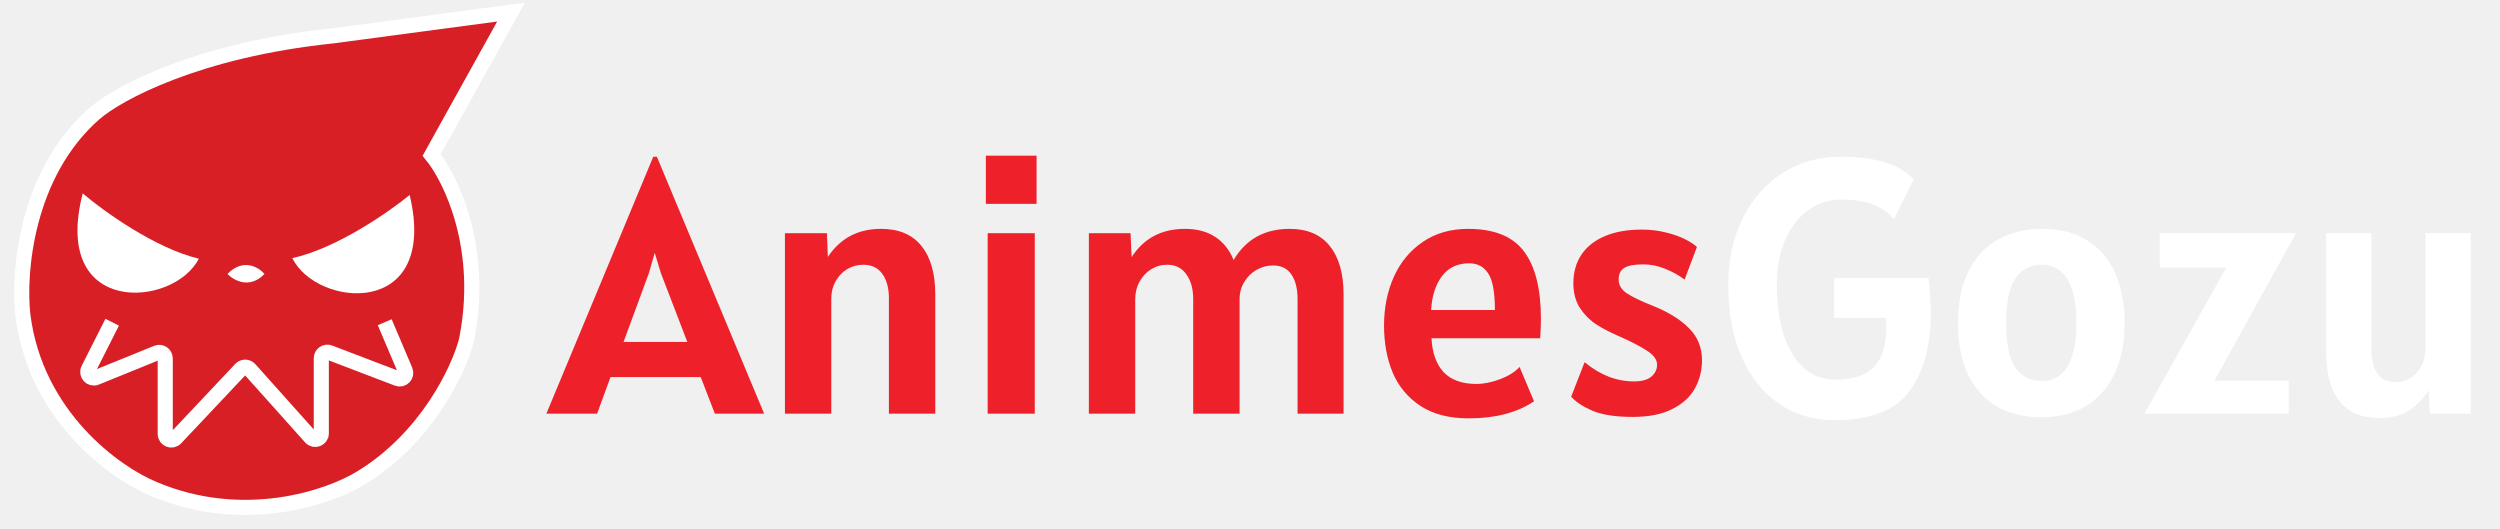
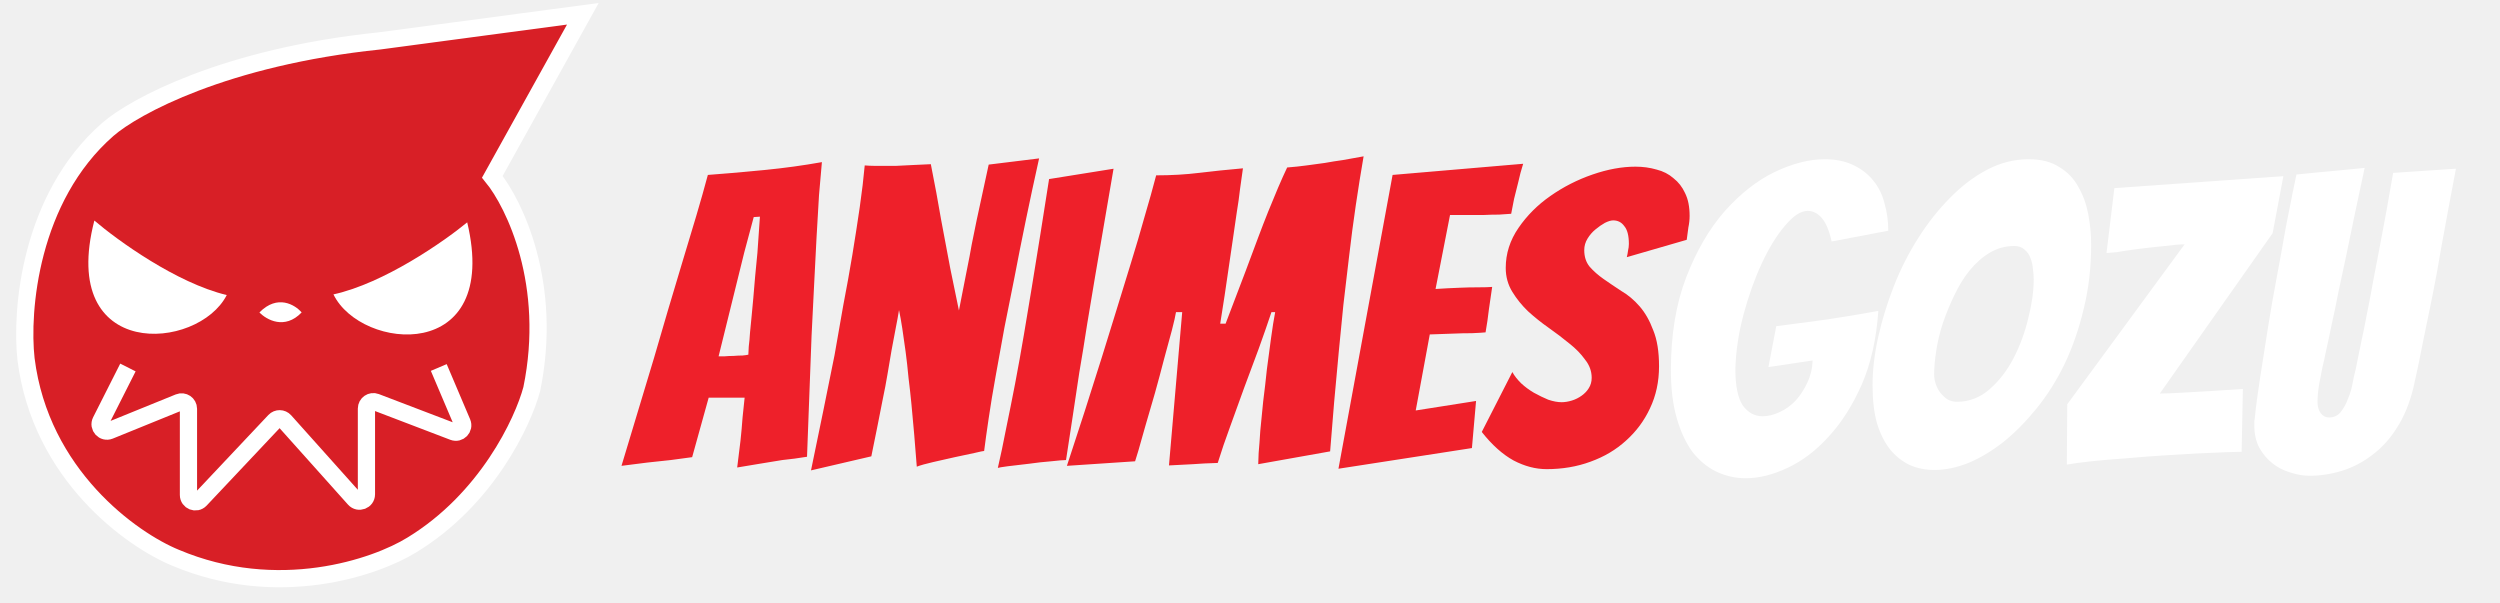
- <svg xmlns="http://www.w3.org/2000/svg" width="828" height="175" viewBox="0 0 828 175" fill="none">
-   <path d="M232.08 124.88H202.2L197.76 137H180.96L216.36 51.92H217.56L253.08 137H236.76L232.08 124.88ZM227.64 113.24L218.88 90.44L216.84 83.72L214.92 90.44L206.52 113.24H227.64ZM291.766 75.8C297.726 75.8 302.206 77.7 305.206 81.5C308.246 85.26 309.766 90.6 309.766 97.52V137H294.406V98.84C294.406 95.44 293.686 92.74 292.246 90.74C290.806 88.7 288.686 87.68 285.886 87.68C284.006 87.68 282.246 88.16 280.606 89.12C279.006 90.08 277.726 91.42 276.766 93.14C275.806 94.82 275.326 96.72 275.326 98.84V137H259.966V77.24H273.886L274.186 85.1C278.306 78.9 284.166 75.8 291.766 75.8ZM326.517 51.56H343.317V67.52H326.517V51.56ZM327.117 77.24H342.717V137H327.117V77.24ZM427.11 75.8C432.99 75.8 437.43 77.7 440.43 81.5C443.47 85.26 444.99 90.6 444.99 97.52V137H429.75V99.08C429.75 95.6 429.07 92.88 427.71 90.92C426.39 88.92 424.35 87.92 421.59 87.92C419.71 87.92 417.91 88.4 416.19 89.36C414.51 90.32 413.15 91.66 412.11 93.38C411.07 95.06 410.55 96.96 410.55 99.08V137H395.19V99.08C395.19 95.68 394.43 92.94 392.91 90.86C391.43 88.74 389.31 87.68 386.55 87.68C384.63 87.68 382.87 88.18 381.27 89.18C379.67 90.14 378.39 91.5 377.43 93.26C376.47 94.98 375.99 96.92 375.99 99.08V137H360.63V77.24H374.43L374.79 85.16C378.83 78.92 384.71 75.8 392.43 75.8C396.43 75.8 399.77 76.68 402.45 78.44C405.17 80.2 407.21 82.76 408.57 86.12C412.65 79.24 418.83 75.8 427.11 75.8ZM486.472 138.56C480.032 138.56 474.712 137.2 470.512 134.48C466.312 131.72 463.232 128.04 461.272 123.44C459.352 118.84 458.392 113.64 458.392 107.84C458.392 101.92 459.472 96.54 461.632 91.7C463.832 86.82 467.032 82.96 471.232 80.12C475.432 77.24 480.432 75.8 486.232 75.8C494.872 75.8 501.052 78.3 504.772 83.3C508.492 88.26 510.352 95.68 510.352 105.56C510.352 107.48 510.272 109.64 510.112 112.04H474.112C474.352 116.88 475.692 120.62 478.132 123.26C480.612 125.86 484.232 127.16 488.992 127.16C491.472 127.16 494.132 126.62 496.972 125.54C499.812 124.42 501.912 123.08 503.272 121.52L508.072 132.92C502.432 136.68 495.232 138.56 486.472 138.56ZM495.112 102.68C495.112 96.8 494.372 92.76 492.892 90.56C491.452 88.32 489.352 87.2 486.592 87.2C482.712 87.2 479.692 88.64 477.532 91.52C475.412 94.4 474.232 98.12 473.992 102.68H495.112ZM540.778 138.08C535.058 138.08 530.558 137.38 527.278 135.98C524.038 134.54 521.738 133 520.378 131.36L524.818 119.96C529.938 124.2 535.378 126.32 541.138 126.32C543.738 126.32 545.658 125.8 546.898 124.76C548.178 123.68 548.818 122.36 548.818 120.8C548.818 119.12 547.718 117.58 545.518 116.18C543.358 114.74 540.138 113.08 535.858 111.2C533.098 110 530.698 108.74 528.658 107.42C526.618 106.1 524.838 104.32 523.318 102.08C521.838 99.8 521.098 97.04 521.098 93.8C521.098 90.2 521.978 87.06 523.738 84.38C525.538 81.7 528.138 79.64 531.538 78.2C534.938 76.76 539.018 76.04 543.778 76.04C546.618 76.04 549.278 76.36 551.758 77C554.278 77.6 556.418 78.36 558.178 79.28C559.938 80.16 561.218 81 562.018 81.8L557.938 92.6C556.098 91.2 553.978 90.02 551.578 89.06C549.218 88.06 546.778 87.56 544.258 87.56C541.258 87.56 539.138 87.96 537.898 88.76C536.698 89.52 536.098 90.8 536.098 92.6C536.098 94.4 536.978 95.9 538.738 97.1C540.538 98.3 543.298 99.64 547.018 101.12C552.378 103.24 556.498 105.76 559.378 108.68C562.258 111.56 563.698 115.08 563.698 119.24C563.698 122.72 562.898 125.88 561.298 128.72C559.738 131.52 557.238 133.78 553.798 135.5C550.398 137.22 546.058 138.08 540.778 138.08Z" fill="#EE202A" />
-   <path d="M638.761 92.12C639.241 97.08 639.481 100.96 639.481 103.76C639.481 114.4 637.161 122.96 632.521 129.44C627.881 135.92 619.521 139.16 607.441 139.16C600.721 139.16 594.701 137.38 589.381 133.82C584.101 130.26 579.941 125.12 576.901 118.4C573.901 111.64 572.401 103.64 572.401 94.4C572.401 86.2 573.981 78.88 577.141 72.44C580.301 66 584.681 60.98 590.281 57.38C595.921 53.74 602.321 51.92 609.481 51.92C614.361 51.92 618.401 52.3 621.601 53.06C624.841 53.82 627.341 54.72 629.101 55.76C630.861 56.8 632.441 58 633.841 59.36L627.241 72.68C623.921 68.28 618.081 66.08 609.721 66.08C605.721 66.08 602.101 67.26 598.861 69.62C595.621 71.98 593.081 75.28 591.241 79.52C589.401 83.76 588.481 88.6 588.481 94.04C588.481 100.6 589.261 106.28 590.821 111.08C592.421 115.84 594.661 119.48 597.541 122C600.461 124.48 603.841 125.72 607.681 125.72C613.721 125.72 618.061 124.3 620.701 121.46C623.381 118.62 624.721 114.32 624.721 108.56C624.721 107.92 624.681 106.84 624.601 105.32H607.441V92.12H638.761ZM676.07 138.2C670.23 138.2 665.25 136.96 661.13 134.48C657.01 132 653.87 128.44 651.71 123.8C649.55 119.12 648.47 113.52 648.47 107C648.47 100.48 649.57 94.88 651.77 90.2C654.01 85.52 657.23 81.96 661.43 79.52C665.67 77.04 670.71 75.8 676.55 75.8C682.35 75.8 687.27 77.08 691.31 79.64C695.39 82.16 698.47 85.76 700.55 90.44C702.63 95.12 703.67 100.64 703.67 107C703.67 113.32 702.59 118.84 700.43 123.56C698.27 128.24 695.11 131.86 690.95 134.42C686.83 136.94 681.87 138.2 676.07 138.2ZM676.31 126.2C680.03 126.2 682.85 124.58 684.77 121.34C686.73 118.1 687.71 113.32 687.71 107C687.71 100.64 686.73 95.84 684.77 92.6C682.85 89.32 680.03 87.68 676.31 87.68C672.39 87.68 669.43 89.22 667.43 92.3C665.43 95.38 664.43 100.28 664.43 107C664.43 113.72 665.43 118.6 667.43 121.64C669.43 124.68 672.39 126.2 676.31 126.2ZM733.423 126.08H758.023V137H710.263L737.323 88.64H715.303V77.24H760.423L733.423 126.08ZM818.303 77.24V137H804.743L804.443 129.26C802.683 132.02 800.503 134.24 797.903 135.92C795.343 137.6 792.063 138.44 788.063 138.44C782.143 138.44 777.723 136.56 774.803 132.8C771.883 129.04 770.423 123.68 770.423 116.72V77.24H785.423V115.4C785.423 118.88 786.043 121.62 787.283 123.62C788.563 125.58 790.583 126.56 793.343 126.56C795.223 126.56 796.903 126.1 798.383 125.18C799.903 124.22 801.103 122.9 801.983 121.22C802.863 119.5 803.303 117.56 803.303 115.4V77.24H818.303Z" fill="white" />
+ <svg xmlns="http://www.w3.org/2000/svg" width="726" height="175" viewBox="0 0 726 175" fill="none">
+   <path d="M227.16 133.6C225.16 133.92 222.96 134.28 220.56 134.68C218.16 135.08 216 135.44 214.08 135.76C214.4 133.12 214.72 130.52 215.04 127.96C215.28 125.72 215.48 123.48 215.64 121.24C215.88 119 216.08 117.08 216.24 115.48H205.8L201 132.76C199.24 133 197.16 133.28 194.76 133.6C192.36 133.84 190.12 134.08 188.04 134.32C185.48 134.64 182.96 134.96 180.48 135.28C183.68 124.64 186.84 114.16 189.96 103.84C191.24 99.52 192.56 95 193.92 90.28C195.36 85.56 196.76 80.88 198.12 76.24C199.56 71.52 200.92 67 202.2 62.68C203.48 58.36 204.6 54.4 205.56 50.8C211 50.4 216.52 49.92 222.12 49.36C227.8 48.8 233.32 48.04 238.68 47.08C238.44 49.64 238.16 52.84 237.84 56.68C237.6 60.44 237.36 64.56 237.12 69.04C236.88 73.52 236.64 78.2 236.4 83.08C236.16 87.96 235.92 92.76 235.68 97.48C235.28 108.52 234.84 120.24 234.36 132.64C231.96 133.04 229.56 133.36 227.16 133.6ZM208.68 103.48C209 103.48 209.56 103.48 210.36 103.48C211.24 103.4 212.12 103.36 213 103.36C213.96 103.28 214.84 103.24 215.64 103.24C216.44 103.16 217 103.08 217.32 103C217.32 102.52 217.36 101.72 217.44 100.6C217.6 99.4 217.72 98.08 217.8 96.64C217.96 95.12 218.12 93.48 218.28 91.72C218.44 89.96 218.6 88.24 218.76 86.56C219.08 82.48 219.48 78.08 219.96 73.36L220.68 62.92L218.88 63.04L216.12 73.36L208.68 103.48ZM235.514 136.6C237.914 125.08 240.194 113.92 242.354 103.12C243.154 98.48 243.994 93.68 244.874 88.72C245.834 83.76 246.714 78.88 247.514 74.08C248.314 69.2 249.034 64.56 249.674 60.16C250.314 55.68 250.794 51.64 251.114 48.04C252.154 48.12 253.034 48.16 253.754 48.16C254.474 48.16 255.314 48.16 256.274 48.16C257.394 48.16 258.754 48.16 260.354 48.16C261.954 48.08 263.554 48 265.154 47.92C266.754 47.84 268.474 47.76 270.314 47.68C271.434 53.28 272.434 58.68 273.314 63.88C274.194 68.44 275.074 73.12 275.954 77.92C276.914 82.72 277.754 86.8 278.474 90.16C278.794 88.56 279.154 86.72 279.554 84.64C279.954 82.48 280.394 80.24 280.874 77.92C281.354 75.6 281.794 73.28 282.194 70.96C282.674 68.56 283.154 66.2 283.634 63.88C284.754 58.68 285.914 53.32 287.114 47.8L301.754 46C299.034 58.24 296.634 69.84 294.554 80.8C293.594 85.52 292.634 90.32 291.674 95.2C290.794 100 289.954 104.64 289.154 109.12C288.354 113.52 287.674 117.64 287.114 121.48C286.554 125.24 286.114 128.4 285.794 130.96C285.554 130.96 284.594 131.16 282.914 131.56C281.314 131.88 279.434 132.28 277.274 132.76C275.194 133.24 273.074 133.72 270.914 134.2C268.834 134.68 267.274 135.12 266.234 135.52C265.754 129.12 265.234 123.04 264.674 117.28C264.434 114.8 264.154 112.28 263.834 109.72C263.594 107.08 263.314 104.56 262.994 102.16C262.674 99.76 262.354 97.52 262.034 95.44C261.714 93.36 261.394 91.56 261.074 90.04C260.834 91.56 260.514 93.32 260.114 95.32C259.714 97.32 259.314 99.44 258.914 101.68C258.514 103.92 258.114 106.28 257.714 108.76C257.314 111.16 256.874 113.48 256.394 115.72C255.354 121.08 254.234 126.68 253.034 132.52L235.514 136.6ZM309.572 133.6C308.852 133.6 307.412 133.72 305.252 133.96C303.172 134.12 301.012 134.36 298.772 134.68C296.532 134.92 294.492 135.16 292.652 135.4C290.892 135.64 289.932 135.8 289.772 135.88C290.572 132.44 291.372 128.64 292.172 124.48C293.052 120.24 293.932 115.84 294.812 111.28C295.692 106.64 296.532 101.96 297.332 97.24C298.132 92.52 298.892 87.96 299.612 83.56C301.292 73.32 302.972 62.8 304.652 52L323.372 49C321.532 59.72 319.732 70.24 317.972 80.56C317.252 84.96 316.492 89.52 315.692 94.24C314.972 98.96 314.212 103.64 313.412 108.28C312.692 112.92 312.012 117.44 311.372 121.84C310.732 126.16 310.132 130.08 309.572 133.6ZM309.83 135.28C313.35 124.64 316.71 114.2 319.91 103.96C321.27 99.64 322.67 95.12 324.11 90.4C325.55 85.68 326.99 81 328.43 76.36C329.87 71.72 331.19 67.24 332.39 62.92C333.67 58.6 334.79 54.6 335.75 50.92C340.15 50.92 344.31 50.68 348.23 50.2C352.15 49.72 356.39 49.28 360.95 48.88C360.71 50.64 360.43 52.64 360.11 54.88C359.87 57.04 359.55 59.32 359.15 61.72C358.83 64.12 358.47 66.6 358.07 69.16C357.67 71.72 357.19 75 356.63 79C356.07 83 355.31 88 354.35 94H355.91C358.23 87.92 360.15 82.88 361.67 78.88C363.19 74.8 364.43 71.48 365.39 68.92C366.35 66.36 367.31 63.88 368.27 61.48C369.31 59 370.27 56.68 371.15 54.52C372.11 52.28 372.99 50.32 373.79 48.64C375.79 48.48 377.67 48.28 379.43 48.04C381.19 47.8 382.95 47.56 384.71 47.32C386.47 47 388.23 46.72 389.99 46.48C391.83 46.16 393.83 45.8 395.99 45.4C395.19 50.04 394.43 54.8 393.71 59.68C392.99 64.56 392.35 69.44 391.79 74.32C391.23 79.12 390.67 83.88 390.11 88.6C389.63 93.32 389.19 97.8 388.79 102.04C387.83 111.96 386.99 121.64 386.27 131.08L365.39 134.8C365.39 134.4 365.43 133.32 365.51 131.56C365.67 129.8 365.83 127.64 365.99 125.08C366.23 122.52 366.51 119.68 366.83 116.56C367.23 113.44 367.59 110.32 367.91 107.2C368.31 104.08 368.71 101.08 369.11 98.2C369.51 95.24 369.91 92.72 370.31 90.64H369.23C368.11 94 366.87 97.56 365.51 101.32C364.15 105 362.75 108.76 361.31 112.6C359.95 116.44 358.59 120.2 357.23 123.88C355.87 127.56 354.67 131.08 353.63 134.44C350.83 134.52 348.43 134.64 346.43 134.8C344.43 134.88 342.11 135 339.47 135.16L343.31 90.64H341.51C341.35 91.68 340.95 93.44 340.31 95.92C339.67 98.32 338.91 101.12 338.03 104.32C337.23 107.44 336.35 110.72 335.39 114.16C334.43 117.52 333.51 120.68 332.63 123.64C331.83 126.52 331.15 128.92 330.59 130.84C330.03 132.68 329.71 133.72 329.63 133.96L309.83 135.28ZM388.687 136.12L404.407 50.8L442.327 47.56C441.767 49.32 441.287 51.12 440.887 52.96C440.487 54.48 440.087 56.08 439.687 57.76C439.367 59.36 439.087 60.8 438.847 62.08C438.047 62.16 436.887 62.24 435.367 62.32C433.927 62.32 432.367 62.36 430.687 62.44C429.007 62.44 427.287 62.44 425.527 62.44C423.847 62.44 422.367 62.44 421.087 62.44L416.887 83.92C419.367 83.76 421.687 83.64 423.847 83.56C425.607 83.48 427.407 83.44 429.247 83.44C431.087 83.44 432.447 83.4 433.327 83.32C433.007 85.56 432.687 87.76 432.367 89.92C432.127 92.08 431.807 94.28 431.407 96.52C430.607 96.6 429.287 96.68 427.447 96.76C425.687 96.76 423.887 96.8 422.047 96.88C419.967 96.96 417.687 97.04 415.207 97.12L411.127 119.2L428.647 116.44L427.447 130.12L388.687 136.12ZM481.785 106.36C481.785 110.84 480.905 114.92 479.145 118.6C477.465 122.2 475.145 125.32 472.185 127.96C469.305 130.6 465.865 132.64 461.865 134.08C457.945 135.52 453.705 136.24 449.145 136.24C445.945 136.24 442.745 135.4 439.545 133.72C436.345 131.96 433.265 129.2 430.305 125.44L439.185 108.04C439.745 109.08 440.585 110.16 441.705 111.28C442.825 112.32 444.065 113.24 445.425 114.04C446.865 114.84 448.265 115.52 449.625 116.08C451.065 116.56 452.345 116.8 453.465 116.8C454.425 116.8 455.425 116.64 456.465 116.32C457.505 116 458.465 115.52 459.345 114.88C460.225 114.24 460.905 113.52 461.385 112.72C461.945 111.84 462.225 110.84 462.225 109.72C462.225 107.8 461.585 106.04 460.305 104.44C459.105 102.76 457.585 101.2 455.745 99.76C453.905 98.24 451.905 96.72 449.745 95.2C447.585 93.68 445.585 92.08 443.745 90.4C441.985 88.72 440.465 86.84 439.185 84.76C437.905 82.68 437.265 80.36 437.265 77.8C437.265 73.64 438.505 69.76 440.985 66.16C443.465 62.56 446.545 59.48 450.225 56.92C453.985 54.28 458.065 52.2 462.465 50.68C466.865 49.16 471.025 48.4 474.945 48.4C477.105 48.4 479.145 48.68 481.065 49.24C482.985 49.72 484.625 50.56 485.985 51.76C487.425 52.88 488.545 54.32 489.345 56.08C490.225 57.84 490.665 60.04 490.665 62.68C490.665 63.8 490.545 64.92 490.305 66.04C490.145 67.16 489.985 68.36 489.825 69.64L472.425 74.68C472.585 74.04 472.705 73.4 472.785 72.76C472.945 72.12 473.025 71.48 473.025 70.84C473.025 68.44 472.585 66.72 471.705 65.68C470.905 64.56 469.825 64 468.465 64C467.825 64 467.025 64.24 466.065 64.72C465.185 65.2 464.265 65.84 463.305 66.64C462.425 67.36 461.665 68.24 461.025 69.28C460.385 70.32 460.065 71.44 460.065 72.64C460.065 74.56 460.585 76.16 461.625 77.44C462.745 78.72 464.105 79.92 465.705 81.04C467.305 82.16 469.025 83.32 470.865 84.52C472.785 85.64 474.545 87.12 476.145 88.96C477.745 90.8 479.065 93.12 480.105 95.92C481.225 98.64 481.785 102.12 481.785 106.36Z" fill="#EE202A" />
+   <path d="M545.468 90.28C544.908 98.44 543.308 105.56 540.668 111.64C538.028 117.64 534.828 122.68 531.068 126.76C527.388 130.84 523.388 133.88 519.068 135.88C514.828 137.88 510.788 138.88 506.948 138.88C503.988 138.88 501.148 138.24 498.428 136.96C495.788 135.68 493.468 133.76 491.468 131.2C489.548 128.56 488.028 125.28 486.908 121.36C485.788 117.44 485.228 112.84 485.228 107.56C485.228 97.24 486.708 88.24 489.668 80.56C492.628 72.88 496.348 66.48 500.828 61.36C505.388 56.24 510.228 52.44 515.348 49.96C520.548 47.48 525.388 46.24 529.868 46.24C533.068 46.24 535.828 46.8 538.148 47.92C540.548 49.04 542.508 50.56 544.028 52.48C545.548 54.32 546.628 56.52 547.268 59.08C547.988 61.56 548.348 64.2 548.348 67L531.908 70.12C531.188 66.92 530.228 64.64 529.028 63.28C527.828 61.92 526.468 61.24 524.948 61.24C522.948 61.24 520.748 62.68 518.348 65.56C515.948 68.36 513.708 72 511.628 76.48C509.548 80.96 507.788 85.88 506.348 91.24C504.908 96.6 504.108 101.88 503.948 107.08C503.948 112.04 504.668 115.6 506.108 117.76C507.628 119.84 509.548 120.88 511.867 120.88C513.468 120.88 515.108 120.48 516.788 119.68C518.548 118.88 520.108 117.76 521.468 116.32C522.828 114.8 523.948 113.08 524.828 111.16C525.788 109.16 526.308 107 526.388 104.68L513.548 106.6L515.828 94.72C519.588 94.24 523.268 93.76 526.868 93.28C529.908 92.88 533.108 92.4 536.468 91.84C539.908 91.28 542.908 90.76 545.468 90.28ZM607.27 71.08C607.27 77.64 606.55 83.84 605.11 89.68C603.75 95.44 601.91 100.76 599.59 105.64C597.27 110.44 594.55 114.76 591.43 118.6C588.39 122.36 585.19 125.6 581.83 128.32C578.47 130.96 575.07 133 571.63 134.44C568.19 135.8 564.91 136.48 561.79 136.48C559.15 136.48 556.75 136 554.59 135.04C552.43 134 550.55 132.52 548.95 130.6C547.35 128.6 546.07 126.08 545.11 123.04C544.23 119.92 543.79 116.2 543.79 111.88C543.79 107.4 544.35 102.68 545.47 97.72C546.59 92.76 548.11 87.84 550.03 82.96C551.95 78.08 554.31 73.44 557.11 69.04C559.91 64.64 562.99 60.76 566.35 57.4C569.71 53.96 573.31 51.24 577.15 49.24C580.99 47.24 584.99 46.24 589.15 46.24C592.75 46.24 595.71 47 598.03 48.52C600.43 49.96 602.27 51.88 603.55 54.28C604.91 56.6 605.87 59.24 606.43 62.2C606.99 65.16 607.27 68.12 607.27 71.08ZM561.67 108.76C561.67 109.64 561.83 110.56 562.15 111.52C562.47 112.48 562.91 113.32 563.47 114.04C564.03 114.76 564.71 115.4 565.51 115.96C566.39 116.44 567.31 116.68 568.27 116.68C571.87 116.68 575.07 115.44 577.87 112.96C580.67 110.48 582.99 107.44 584.83 103.84C586.67 100.24 588.07 96.4 589.03 92.32C590.07 88.24 590.59 84.52 590.59 81.16C590.59 80.2 590.51 79.16 590.35 78.04C590.27 76.92 590.03 75.88 589.63 74.92C589.31 73.96 588.75 73.16 587.95 72.52C587.23 71.8 586.23 71.44 584.95 71.44C582.39 71.44 580.03 72.08 577.87 73.36C575.71 74.64 573.75 76.36 571.99 78.52C570.31 80.6 568.83 83 567.55 85.72C566.27 88.36 565.15 91.08 564.19 93.88C563.31 96.6 562.67 99.28 562.27 101.92C561.87 104.56 561.67 106.84 561.67 108.76ZM650.97 131.2C650.25 131.2 648.73 131.24 646.41 131.32C644.09 131.4 641.33 131.52 638.13 131.68C635.01 131.84 631.61 132.04 627.93 132.28C624.25 132.52 620.65 132.8 617.13 133.12C613.61 133.36 610.33 133.64 607.29 133.96C604.33 134.28 601.97 134.6 600.21 134.92L600.33 117.4L634.41 70.96C633.05 70.96 631.13 71.12 628.65 71.44C626.17 71.68 623.65 71.96 621.09 72.28C618.61 72.6 616.45 72.92 614.61 73.24L611.73 73.48L614.01 54.64L663.09 51.16L659.97 67.72L627.21 114.28C628.81 114.28 630.93 114.2 633.57 114.04C636.29 113.88 639.09 113.72 641.97 113.56C644.85 113.4 647.97 113.2 651.33 112.96L650.97 131.2ZM700.85 112.6C699.73 117.16 698.13 121.04 696.05 124.24C694.05 127.44 691.65 130.08 688.85 132.16C686.13 134.24 683.21 135.76 680.09 136.72C676.97 137.68 673.85 138.16 670.73 138.16C668.89 138.16 667.01 137.84 665.09 137.2C663.17 136.64 661.45 135.76 659.93 134.56C658.41 133.36 657.13 131.84 656.09 130C655.13 128.16 654.65 126 654.65 123.52C654.65 123.2 654.65 122.88 654.65 122.56C654.65 122.24 654.69 121.92 654.77 121.6C655.09 118.32 655.61 114.36 656.33 109.72C657.05 105.08 657.81 100.24 658.61 95.2C659.41 90.16 660.29 85.12 661.25 80.08C662.21 74.96 663.05 70.32 663.77 66.16C664.57 62 665.25 58.56 665.81 55.84C666.37 53.04 666.73 51.32 666.89 50.68C668.57 50.52 670.57 50.32 672.89 50.08C675.21 49.84 677.37 49.64 679.37 49.48C681.85 49.24 684.29 49 686.69 48.76C684.61 58.44 682.77 67.2 681.17 75.04C680.45 78.4 679.73 81.76 679.01 85.12C678.37 88.48 677.73 91.56 677.09 94.36C676.53 97.16 676.01 99.6 675.53 101.68C675.13 103.68 674.77 105.32 674.45 106.6C674.21 107.88 673.89 109.52 673.49 111.52C673.17 113.44 673.01 115.2 673.01 116.8C673.01 118.08 673.33 119.16 673.97 120.04C674.61 120.84 675.41 121.24 676.37 121.24C677.73 121.24 678.85 120.72 679.73 119.68C680.61 118.56 681.33 117.24 681.89 115.72C682.53 114.2 682.97 112.68 683.21 111.16C683.53 109.56 683.81 108.32 684.05 107.44C684.53 105.12 685.05 102.56 685.61 99.76C686.25 96.88 686.85 93.92 687.41 90.88C688.05 87.76 688.65 84.6 689.21 81.4C689.85 78.2 690.45 75.08 691.01 72.04C692.37 65 693.69 57.72 694.97 50.2L713.21 49C713.21 49 713.01 50.04 712.61 52.12C712.21 54.2 711.69 56.96 711.05 60.4C710.41 63.84 709.69 67.76 708.89 72.16C708.17 76.56 707.33 81.16 706.37 85.96C705.41 90.68 704.45 95.36 703.49 100C702.61 104.56 701.73 108.76 700.85 112.6Z" fill="white" />
  <path d="M142.967 51.344L169.259 4L110.256 11.875C65.368 16.516 38.916 30.954 31.301 37.593C8.566 57.5 6.001 90.349 7.559 104.286C11.764 137.916 38.251 156.75 50.969 161.963C80.715 174.543 109.097 164.744 119.569 158.272C141.329 145.051 151.876 122.559 154.43 112.966C160.687 82.549 149.396 59.211 142.967 51.344Z" fill="#D81F26" stroke="white" stroke-width="5" />
  <path d="M135.678 64.569C128.838 70.2 111.495 82.267 96.835 85.492C104.861 101.964 145.481 105.732 135.678 64.569Z" fill="white" />
  <path d="M27.398 64.047C34.132 69.803 51.249 82.189 65.847 85.684C57.518 102.005 16.834 105.022 27.398 64.047Z" fill="white" />
  <path d="M87.594 90.732C85.691 88.503 80.575 85.384 75.338 90.732C77.381 92.867 82.692 95.857 87.594 90.732Z" fill="white" />
  <path d="M37.151 106.719L29.281 122.295C28.447 123.945 30.106 125.746 31.819 125.05L51.975 116.859C53.291 116.324 54.728 117.292 54.728 118.712V143.74C54.728 145.55 56.942 146.429 58.184 145.112L79.749 122.231C80.552 121.378 81.914 121.396 82.695 122.269L102.924 144.877C104.148 146.245 106.414 145.379 106.414 143.543V118.645C106.414 117.243 107.818 116.276 109.128 116.776L131.666 125.383C133.314 126.012 134.91 124.356 134.221 122.732L127.419 106.719" stroke="white" stroke-width="5" />
</svg>
